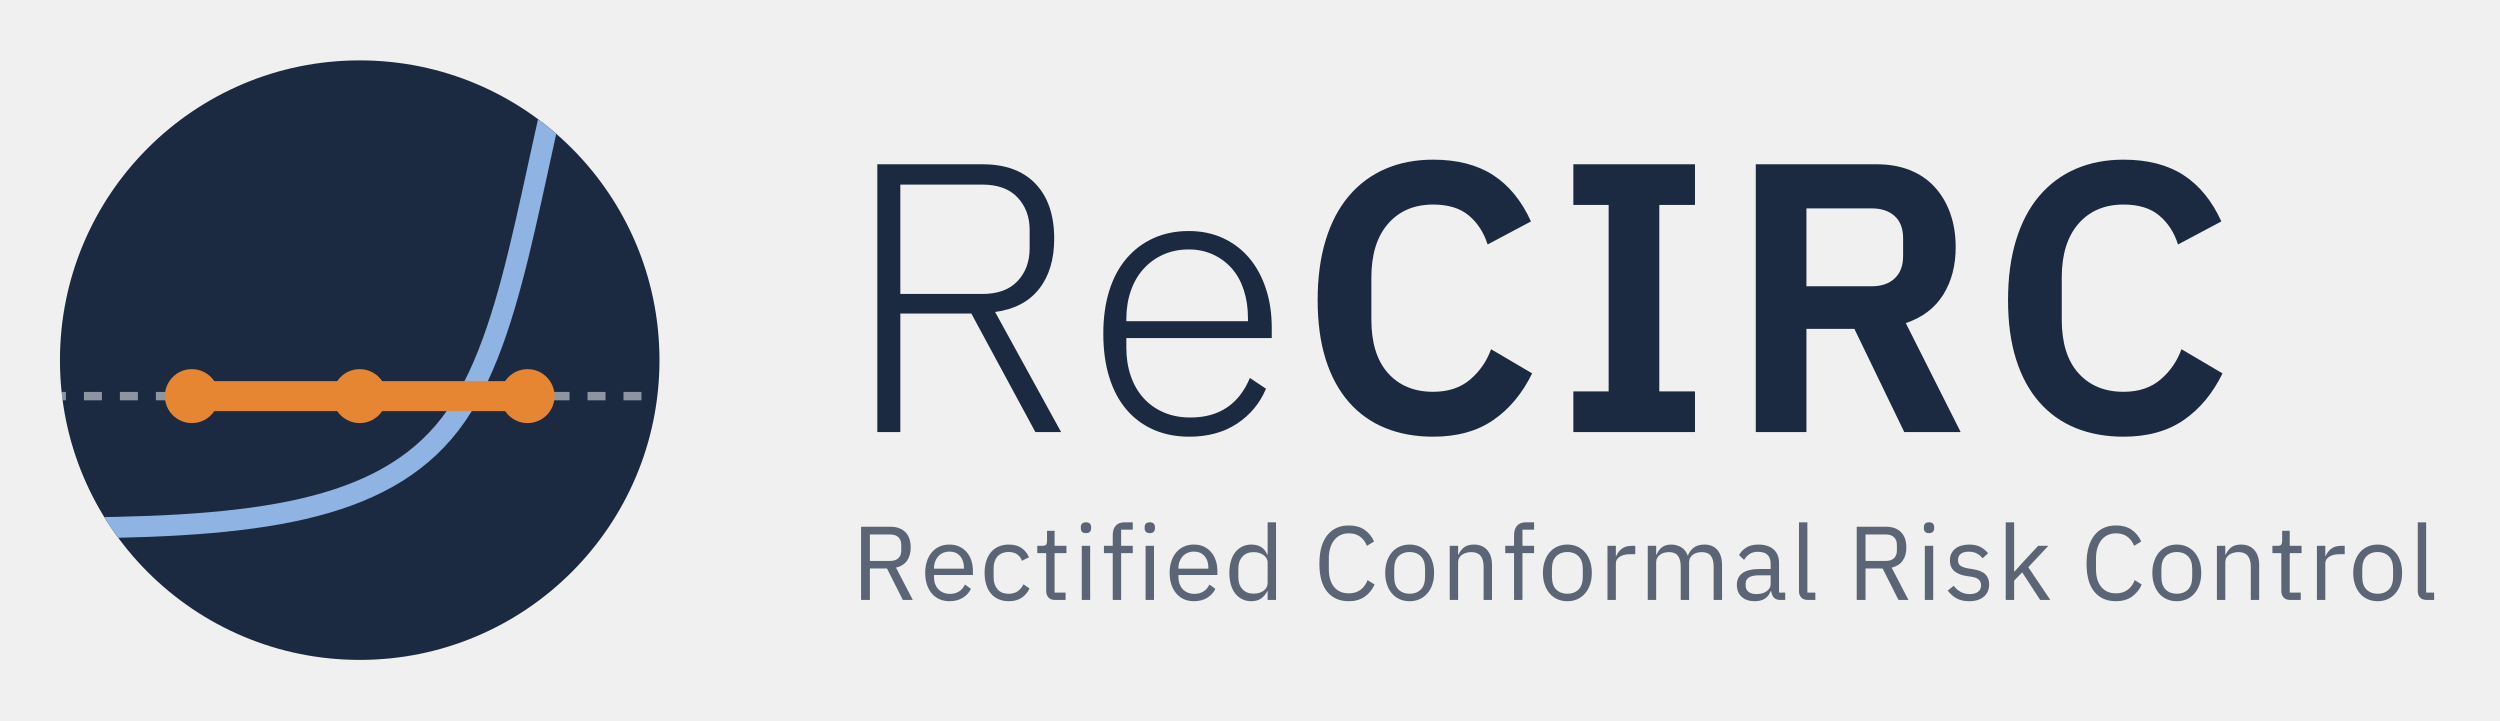
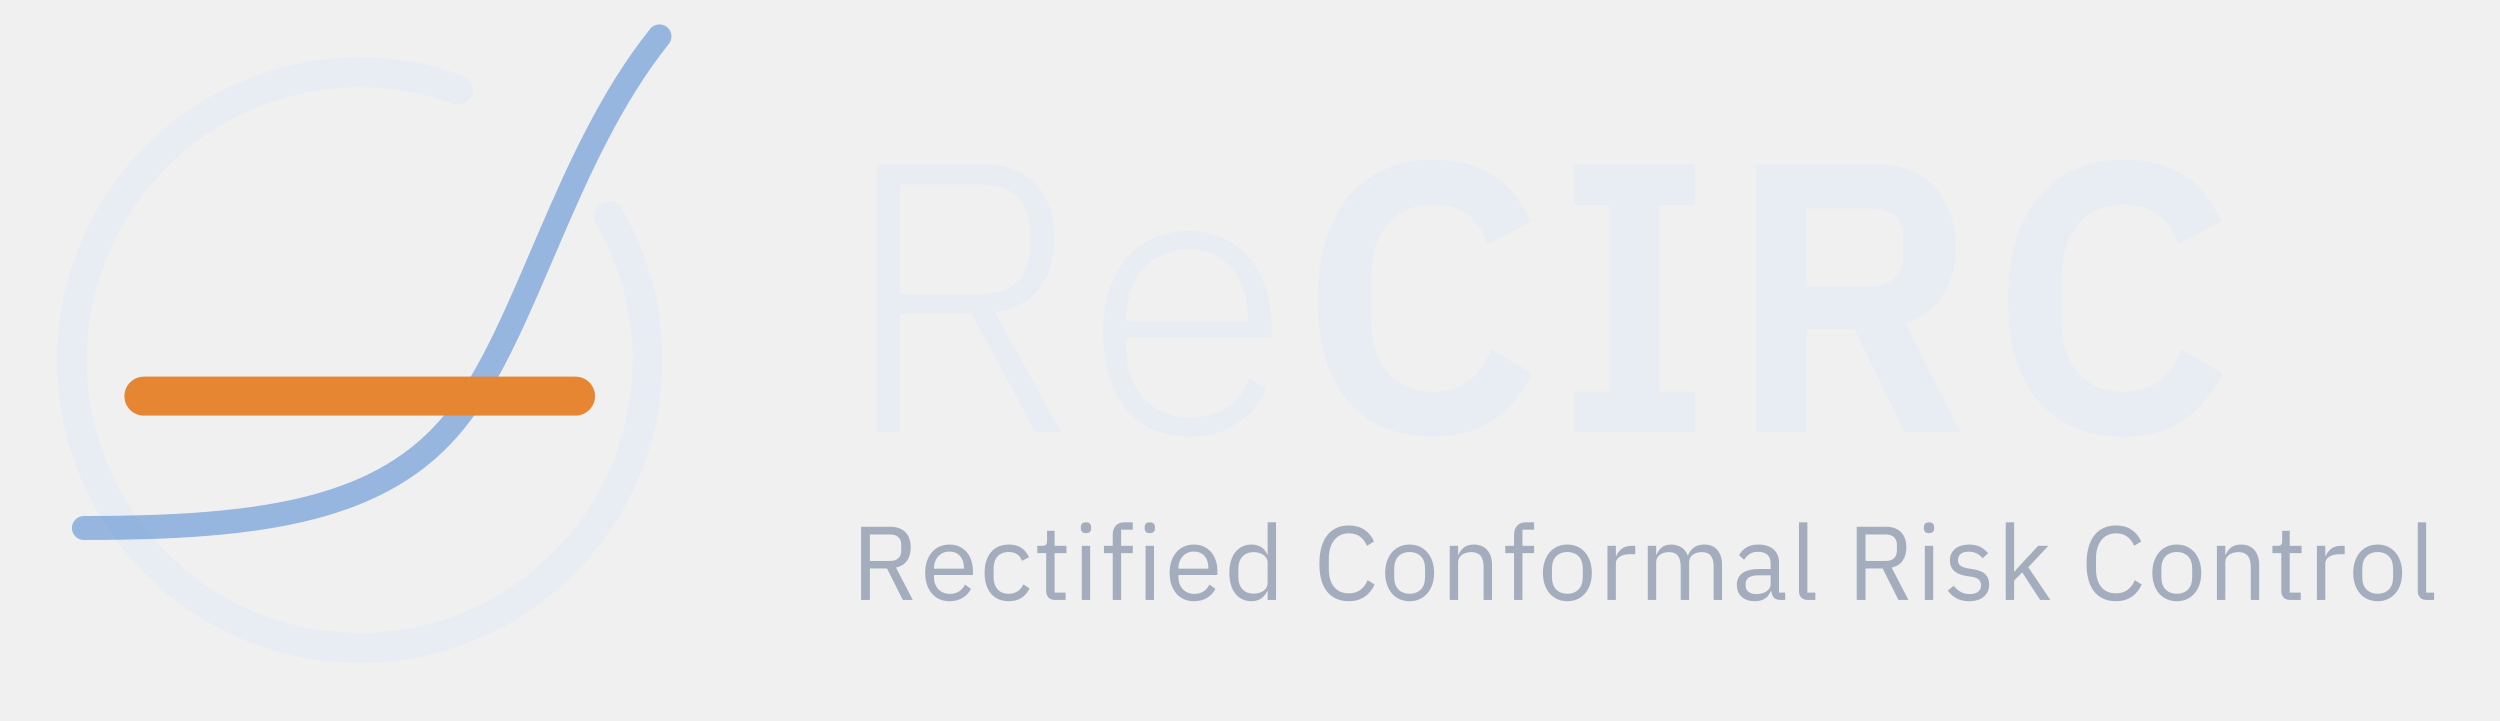
<svg xmlns="http://www.w3.org/2000/svg" viewBox="0 0 417 120" width="833" height="240" role="img" aria-label="ReCIRC">
-   <defs>
-     <clipPath id="r4">
-       <circle cx="60" cy="60" r="50" />
-     </clipPath>
-   </defs>
-   <circle cx="60" cy="60" r="50" fill="#1B2A41" />
-   <g clip-path="url(#r4)">
-     <line x1="8" y1="66" x2="112" y2="66" stroke="#FFFFFF" stroke-width="1.4" stroke-dasharray="3 3" opacity="0.5" />
-     <path d="M8,88 C40,88 62,86 74,72 S88,30 96,2" fill="none" stroke="#8FB3E3" stroke-width="3.5" stroke-linecap="round" />
-   </g>
-   <line x1="32" y1="66" x2="88" y2="66" stroke="#E68632" stroke-width="5" stroke-linecap="round" />
-   <circle cx="32" cy="66" r="4.5" fill="#E68632" />
-   <circle cx="60" cy="66" r="4.5" fill="#E68632" />
-   <circle cx="88" cy="66" r="4.5" fill="#E68632" />
-   <path d="M150.176 72.0H146.336V27.328H163.872Q169.632 27.328 172.736 30.592Q175.84 33.856 175.84 39.744Q175.84 44.928 173.312 48.128Q170.784 51.328 165.984 51.968L176.992 72.0H172.704L162.016 52.224H150.176ZM163.872 48.96Q167.712 48.96 169.728 46.816Q171.744 44.672 171.744 41.344V38.272Q171.744 35.008 169.728 32.864Q167.712 30.72 163.872 30.72H150.176V48.96Z M198.368 72.768Q195.104 72.768 192.448 71.616Q189.792 70.464 187.904 68.256Q186.016 66.048 185.024 62.848Q184.032 59.648 184.032 55.616Q184.032 51.584 185.024 48.416Q186.016 45.248 187.904 43.04Q189.792 40.832 192.416 39.648Q195.04 38.464 198.304 38.464Q201.44 38.464 204.0 39.648Q206.56 40.832 208.352 42.944Q210.144 45.056 211.136 48.032Q212.128 51.008 212.128 54.592V56.32H187.872V57.92Q187.872 60.48 188.608 62.624Q189.344 64.768 190.72 66.304Q192.096 67.84 194.08 68.704Q196.064 69.568 198.56 69.568Q205.728 69.568 208.48 62.976L211.168 64.768Q209.632 68.416 206.336 70.592Q203.04 72.768 198.368 72.768ZM198.304 41.536Q195.936 41.536 194.016 42.4Q192.096 43.264 190.72 44.8Q189.344 46.336 188.608 48.48Q187.872 50.624 187.872 53.184V53.504H208.16V52.992Q208.16 50.432 207.456 48.288Q206.752 46.144 205.44 44.672Q204.128 43.2 202.304 42.368Q200.48 41.536 198.304 41.536Z" fill="#1B2A41" />
-   <path d="M239.048 72.768Q234.632 72.768 231.08 71.328Q227.528 69.888 225.0 67.008Q222.472 64.128 221.128 59.872Q219.784 55.616 219.784 49.984Q219.784 44.352 221.128 39.968Q222.472 35.584 225.0 32.608Q227.528 29.632 231.08 28.096Q234.632 26.56 239.048 26.56Q245.064 26.56 249.032 29.12Q253 31.68 255.368 36.864L248.136 40.704Q247.176 37.696 245.0 35.872Q242.824 34.048 239.048 34.048Q234.312 34.048 231.528 37.248Q228.744 40.448 228.744 46.208V53.248Q228.744 59.072 231.528 62.176Q234.312 65.28 239.048 65.28Q242.824 65.28 245.224 63.232Q247.624 61.184 248.712 58.176L255.56 62.208Q253.128 67.2 249.096 69.984Q245.064 72.768 239.048 72.768Z M262.436 72.0V65.216H268.324V34.112H262.436V27.328H282.724V34.112H276.772V65.216H282.724V72.0Z M301.312 72.0H292.864V27.328H313.024Q316.096 27.328 318.528 28.288Q320.96 29.248 322.656 31.072Q324.352 32.896 325.28 35.456Q326.208 38.016 326.208 41.152Q326.208 45.76 324.128 49.088Q322.048 52.416 317.888 53.824L327.04 72.0H317.632L309.312 54.784H301.312ZM312.192 47.68Q314.624 47.68 316.032 46.368Q317.44 45.056 317.44 42.624V39.68Q317.44 37.248 316.032 35.968Q314.624 34.688 312.192 34.688H301.312V47.68Z M354.204 72.768Q349.788 72.768 346.236 71.328Q342.684 69.888 340.156 67.008Q337.628 64.128 336.284 59.872Q334.94 55.616 334.94 49.984Q334.94 44.352 336.284 39.968Q337.628 35.584 340.156 32.608Q342.684 29.632 346.236 28.096Q349.788 26.56 354.204 26.56Q360.22 26.56 364.188 29.12Q368.156 31.68 370.524 36.864L363.292 40.704Q362.332 37.696 360.156 35.872Q357.98 34.048 354.204 34.048Q349.468 34.048 346.684 37.248Q343.9 40.448 343.9 46.208V53.248Q343.9 59.072 346.684 62.176Q349.468 65.28 354.204 65.28Q357.98 65.28 360.38 63.232Q362.78 61.184 363.868 58.176L370.716 62.208Q368.284 67.2 364.252 69.984Q360.22 72.768 354.204 72.768Z" fill="#1B2A41" />
-   <path d="M145.097 100.0H143.627V87.785H148.493Q150.102 87.785 151.004 88.677Q151.905 89.57 151.905 91.25Q151.905 92.597 151.284 93.464Q150.662 94.33 149.455 94.61L152.255 100.0H150.593L147.95 94.75H145.097ZM148.493 93.49Q149.368 93.49 149.849 93.035Q150.33 92.58 150.33 91.74V90.83Q150.33 89.99 149.849 89.535Q149.368 89.08 148.493 89.08H145.097V93.49Z M158.382 100.21Q157.455 100.21 156.711 99.877Q155.968 99.545 155.434 98.924Q154.9 98.302 154.611 97.436Q154.322 96.57 154.322 95.485Q154.322 94.418 154.611 93.543Q154.9 92.668 155.434 92.046Q155.968 91.425 156.711 91.093Q157.455 90.76 158.382 90.76Q159.292 90.76 160.01 91.093Q160.727 91.425 161.235 92.011Q161.743 92.597 162.014 93.403Q162.285 94.207 162.285 95.17V95.835H155.792V96.255Q155.792 96.832 155.976 97.331Q156.16 97.83 156.501 98.197Q156.843 98.565 157.341 98.775Q157.84 98.985 158.47 98.985Q159.327 98.985 159.966 98.583Q160.605 98.18 160.955 97.427L161.952 98.145Q161.515 99.073 160.587 99.641Q159.66 100.21 158.382 100.21ZM158.382 91.933Q157.805 91.933 157.333 92.134Q156.86 92.335 156.519 92.702Q156.178 93.07 155.985 93.569Q155.792 94.067 155.792 94.662V94.785H160.78V94.593Q160.78 93.385 160.124 92.659Q159.468 91.933 158.382 91.933Z M168.255 100.21Q167.31 100.21 166.558 99.877Q165.805 99.545 165.289 98.933Q164.773 98.32 164.501 97.445Q164.23 96.57 164.23 95.485Q164.23 94.4 164.501 93.525Q164.773 92.65 165.289 92.037Q165.805 91.425 166.558 91.093Q167.31 90.76 168.255 90.76Q169.602 90.76 170.416 91.346Q171.23 91.933 171.632 92.877L170.46 93.472Q170.215 92.772 169.655 92.387Q169.095 92.002 168.255 92.002Q167.625 92.002 167.153 92.204Q166.68 92.405 166.365 92.764Q166.05 93.123 165.892 93.621Q165.735 94.12 165.735 94.715V96.255Q165.735 97.445 166.374 98.206Q167.012 98.968 168.255 98.968Q169.952 98.968 170.705 97.392L171.72 98.075Q171.282 99.055 170.416 99.632Q169.55 100.21 168.255 100.21Z M175.992 100.0Q175.257 100.0 174.881 99.589Q174.505 99.177 174.505 98.513V92.195H173.017V90.97H173.857Q174.312 90.97 174.479 90.786Q174.645 90.602 174.645 90.147V88.468H175.905V90.97H177.882V92.195H175.905V98.775H177.742V100.0Z M181.14 88.852Q180.685 88.852 180.484 88.634Q180.282 88.415 180.282 88.065V87.838Q180.282 87.487 180.484 87.269Q180.685 87.05 181.14 87.05Q181.595 87.05 181.796 87.269Q181.997 87.487 181.997 87.838V88.065Q181.997 88.415 181.796 88.634Q181.595 88.852 181.14 88.852ZM180.44 90.97H181.84V100.0H180.44Z M185.605 92.195H184.135V90.97H185.605V89.15Q185.605 88.205 186.095 87.627Q186.585 87.05 187.583 87.05H188.947V88.275H187.005V90.97H188.947V92.195H187.005V100.0H185.605Z M191.785 88.852Q191.33 88.852 191.129 88.634Q190.928 88.415 190.928 88.065V87.838Q190.928 87.487 191.129 87.269Q191.33 87.05 191.785 87.05Q192.24 87.05 192.441 87.269Q192.642 87.487 192.642 87.838V88.065Q192.642 88.415 192.441 88.634Q192.24 88.852 191.785 88.852ZM191.085 90.97H192.485V100.0H191.085Z M199.155 100.21Q198.228 100.21 197.484 99.877Q196.74 99.545 196.206 98.924Q195.673 98.302 195.384 97.436Q195.095 96.57 195.095 95.485Q195.095 94.418 195.384 93.543Q195.673 92.668 196.206 92.046Q196.74 91.425 197.484 91.093Q198.228 90.76 199.155 90.76Q200.065 90.76 200.782 91.093Q201.5 91.425 202.007 92.011Q202.515 92.597 202.786 93.403Q203.058 94.207 203.058 95.17V95.835H196.565V96.255Q196.565 96.832 196.749 97.331Q196.933 97.83 197.274 98.197Q197.615 98.565 198.114 98.775Q198.613 98.985 199.243 98.985Q200.1 98.985 200.739 98.583Q201.377 98.18 201.728 97.427L202.725 98.145Q202.288 99.073 201.36 99.641Q200.433 100.21 199.155 100.21ZM199.155 91.933Q198.578 91.933 198.105 92.134Q197.633 92.335 197.291 92.702Q196.95 93.07 196.757 93.569Q196.565 94.067 196.565 94.662V94.785H201.553V94.593Q201.553 93.385 200.896 92.659Q200.24 91.933 199.155 91.933Z M211.442 98.53H211.373Q210.55 100.21 208.73 100.21Q207.89 100.21 207.208 99.877Q206.525 99.545 206.044 98.933Q205.562 98.32 205.309 97.445Q205.055 96.57 205.055 95.485Q205.055 94.4 205.309 93.525Q205.562 92.65 206.044 92.037Q206.525 91.425 207.208 91.093Q207.89 90.76 208.73 90.76Q209.675 90.76 210.349 91.171Q211.023 91.582 211.373 92.44H211.442V87.05H212.843V100.0H211.442ZM209.115 98.95Q209.588 98.95 210.016 98.828Q210.445 98.705 210.76 98.469Q211.075 98.233 211.259 97.891Q211.442 97.55 211.442 97.112V93.752Q211.442 93.385 211.259 93.061Q211.075 92.737 210.76 92.51Q210.445 92.282 210.016 92.151Q209.588 92.02 209.115 92.02Q207.925 92.02 207.243 92.764Q206.56 93.507 206.56 94.715V96.255Q206.56 97.463 207.243 98.206Q207.925 98.95 209.115 98.95Z  M224.993 100.21Q222.665 100.21 221.37 98.626Q220.075 97.043 220.075 93.963Q220.075 90.882 221.37 89.229Q222.665 87.575 224.993 87.575Q226.532 87.575 227.574 88.275Q228.615 88.975 229.192 90.252L228.002 90.97Q227.635 90.025 226.882 89.456Q226.13 88.888 224.993 88.888Q224.205 88.888 223.584 89.185Q222.963 89.483 222.534 90.034Q222.105 90.585 221.877 91.346Q221.65 92.108 221.65 93.052V94.873Q221.65 96.763 222.525 97.83Q223.4 98.897 224.993 98.897Q226.165 98.897 226.952 98.294Q227.74 97.69 228.108 96.692L229.28 97.427Q228.703 98.722 227.618 99.466Q226.532 100.21 224.993 100.21Z M235.127 100.21Q234.218 100.21 233.465 99.877Q232.713 99.545 232.179 98.924Q231.645 98.302 231.347 97.436Q231.05 96.57 231.05 95.485Q231.05 94.418 231.347 93.543Q231.645 92.668 232.179 92.046Q232.713 91.425 233.465 91.093Q234.218 90.76 235.127 90.76Q236.037 90.76 236.781 91.093Q237.525 91.425 238.067 92.046Q238.61 92.668 238.907 93.543Q239.205 94.418 239.205 95.485Q239.205 96.57 238.907 97.436Q238.61 98.302 238.067 98.924Q237.525 99.545 236.781 99.877Q236.037 100.21 235.127 100.21ZM235.127 98.968Q236.265 98.968 236.982 98.267Q237.7 97.567 237.7 96.132V94.838Q237.7 93.403 236.982 92.703Q236.265 92.002 235.127 92.002Q233.99 92.002 233.272 92.703Q232.555 93.403 232.555 94.838V96.132Q232.555 97.567 233.272 98.267Q233.99 98.968 235.127 98.968Z M241.815 100.0V90.97H243.215V92.44H243.285Q243.617 91.67 244.221 91.215Q244.825 90.76 245.84 90.76Q247.24 90.76 248.054 91.661Q248.867 92.562 248.867 94.207V100.0H247.467V94.453Q247.467 92.02 245.42 92.02Q245.0 92.02 244.606 92.125Q244.212 92.23 243.897 92.44Q243.582 92.65 243.399 92.974Q243.215 93.297 243.215 93.735V100.0Z M252.545 92.195H251.075V90.97H252.545V89.15Q252.545 88.205 253.035 87.627Q253.525 87.05 254.523 87.05H255.887V88.275H253.945V90.97H255.887V92.195H253.945V100.0H252.545Z M261.438 100.21Q260.528 100.21 259.775 99.877Q259.023 99.545 258.489 98.924Q257.955 98.302 257.658 97.436Q257.36 96.57 257.36 95.485Q257.36 94.418 257.658 93.543Q257.955 92.668 258.489 92.046Q259.023 91.425 259.775 91.093Q260.528 90.76 261.438 90.76Q262.348 90.76 263.091 91.093Q263.835 91.425 264.378 92.046Q264.92 92.668 265.218 93.543Q265.515 94.418 265.515 95.485Q265.515 96.57 265.218 97.436Q264.92 98.302 264.378 98.924Q263.835 99.545 263.091 99.877Q262.348 100.21 261.438 100.21ZM261.438 98.968Q262.575 98.968 263.293 98.267Q264.01 97.567 264.01 96.132V94.838Q264.01 93.403 263.293 92.703Q262.575 92.002 261.438 92.002Q260.3 92.002 259.582 92.703Q258.865 93.403 258.865 94.838V96.132Q258.865 97.567 259.582 98.267Q260.3 98.968 261.438 98.968Z M268.125 100.0V90.97H269.525V92.632H269.613Q269.858 91.985 270.488 91.477Q271.118 90.97 272.22 90.97H272.763V92.37H271.94Q270.803 92.37 270.164 92.799Q269.525 93.227 269.525 93.875V100.0Z M274.848 100.0V90.97H276.248V92.44H276.318Q276.475 92.09 276.676 91.784Q276.878 91.477 277.166 91.25Q277.455 91.022 277.84 90.891Q278.225 90.76 278.75 90.76Q279.643 90.76 280.395 91.189Q281.148 91.618 281.515 92.597H281.55Q281.795 91.862 282.469 91.311Q283.143 90.76 284.298 90.76Q285.68 90.76 286.459 91.661Q287.238 92.562 287.238 94.207V100.0H285.838V94.453Q285.838 93.245 285.365 92.632Q284.893 92.02 283.86 92.02Q283.44 92.02 283.064 92.125Q282.688 92.23 282.39 92.44Q282.093 92.65 281.918 92.974Q281.743 93.297 281.743 93.735V100.0H280.343V94.453Q280.343 93.245 279.87 92.632Q279.398 92.02 278.4 92.02Q277.98 92.02 277.595 92.125Q277.21 92.23 276.913 92.44Q276.615 92.65 276.431 92.974Q276.248 93.297 276.248 93.735V100.0Z M296.988 100.0Q296.2 100.0 295.859 99.58Q295.518 99.16 295.43 98.53H295.343Q295.045 99.37 294.363 99.79Q293.68 100.21 292.735 100.21Q291.3 100.21 290.504 99.475Q289.708 98.74 289.708 97.48Q289.708 96.203 290.644 95.52Q291.58 94.838 293.558 94.838H295.343V93.945Q295.343 92.983 294.818 92.475Q294.293 91.968 293.208 91.968Q292.385 91.968 291.834 92.335Q291.283 92.703 290.915 93.315L290.075 92.528Q290.443 91.793 291.248 91.276Q292.053 90.76 293.278 90.76Q294.923 90.76 295.833 91.565Q296.743 92.37 296.743 93.805V98.775H297.775V100.0ZM292.963 99.02Q293.488 99.02 293.925 98.898Q294.363 98.775 294.678 98.547Q294.993 98.32 295.168 98.022Q295.343 97.725 295.343 97.375V95.888H293.488Q292.28 95.888 291.729 96.238Q291.178 96.588 291.178 97.252V97.62Q291.178 98.285 291.659 98.653Q292.14 99.02 292.963 99.02Z M301.558 100.0Q300.823 100.0 300.446 99.589Q300.07 99.177 300.07 98.547V87.05H301.47V98.775H302.8V100.0Z  M311.17 100.0H309.7V87.785H314.565Q316.175 87.785 317.076 88.677Q317.978 89.57 317.978 91.25Q317.978 92.597 317.356 93.464Q316.735 94.33 315.528 94.61L318.328 100.0H316.665L314.023 94.75H311.17ZM314.565 93.49Q315.44 93.49 315.921 93.035Q316.403 92.58 316.403 91.74V90.83Q316.403 89.99 315.921 89.535Q315.44 89.08 314.565 89.08H311.17V93.49Z M321.76 88.852Q321.305 88.852 321.104 88.634Q320.903 88.415 320.903 88.065V87.838Q320.903 87.487 321.104 87.269Q321.305 87.05 321.76 87.05Q322.215 87.05 322.416 87.269Q322.618 87.487 322.618 87.838V88.065Q322.618 88.415 322.416 88.634Q322.215 88.852 321.76 88.852ZM321.06 90.97H322.46V100.0H321.06Z M328.448 100.21Q327.188 100.21 326.339 99.729Q325.49 99.248 324.878 98.442L325.875 97.638Q326.4 98.302 327.048 98.661Q327.695 99.02 328.553 99.02Q329.445 99.02 329.944 98.635Q330.443 98.25 330.443 97.55Q330.443 97.025 330.101 96.649Q329.76 96.272 328.868 96.132L328.15 96.028Q327.52 95.94 326.995 95.756Q326.47 95.573 326.076 95.266Q325.683 94.96 325.464 94.505Q325.245 94.05 325.245 93.42Q325.245 92.755 325.49 92.256Q325.735 91.757 326.164 91.425Q326.593 91.093 327.188 90.926Q327.783 90.76 328.465 90.76Q329.568 90.76 330.311 91.145Q331.055 91.53 331.615 92.213L330.688 93.052Q330.39 92.632 329.813 92.291Q329.235 91.95 328.36 91.95Q327.485 91.95 327.039 92.326Q326.593 92.703 326.593 93.35Q326.593 94.015 327.039 94.312Q327.485 94.61 328.325 94.75L329.025 94.855Q330.53 95.082 331.16 95.721Q331.79 96.36 331.79 97.392Q331.79 98.705 330.898 99.457Q330.005 100.21 328.448 100.21Z M334.558 87.05H335.958V95.257H336.028L337.41 93.718L339.965 90.97H341.663L338.32 94.54L341.995 100.0H340.298L337.305 95.397L335.958 96.78V100.0H334.558Z  M352.955 100.21Q350.628 100.21 349.333 98.626Q348.038 97.043 348.038 93.963Q348.038 90.882 349.333 89.229Q350.628 87.575 352.955 87.575Q354.495 87.575 355.536 88.275Q356.578 88.975 357.155 90.252L355.965 90.97Q355.598 90.025 354.845 89.456Q354.093 88.888 352.955 88.888Q352.168 88.888 351.546 89.185Q350.925 89.483 350.496 90.034Q350.068 90.585 349.84 91.346Q349.613 92.108 349.613 93.052V94.873Q349.613 96.763 350.488 97.83Q351.363 98.897 352.955 98.897Q354.128 98.897 354.915 98.294Q355.703 97.69 356.07 96.692L357.243 97.427Q356.665 98.722 355.58 99.466Q354.495 100.21 352.955 100.21Z M363.09 100.21Q362.18 100.21 361.428 99.877Q360.675 99.545 360.141 98.924Q359.608 98.302 359.31 97.436Q359.013 96.57 359.013 95.485Q359.013 94.418 359.31 93.543Q359.608 92.668 360.141 92.046Q360.675 91.425 361.428 91.093Q362.18 90.76 363.09 90.76Q364 90.76 364.744 91.093Q365.488 91.425 366.03 92.046Q366.573 92.668 366.87 93.543Q367.168 94.418 367.168 95.485Q367.168 96.57 366.87 97.436Q366.573 98.302 366.03 98.924Q365.488 99.545 364.744 99.877Q364 100.21 363.09 100.21ZM363.09 98.968Q364.228 98.968 364.945 98.267Q365.663 97.567 365.663 96.132V94.838Q365.663 93.403 364.945 92.703Q364.228 92.002 363.09 92.002Q361.953 92.002 361.235 92.703Q360.518 93.403 360.518 94.838V96.132Q360.518 97.567 361.235 98.267Q361.953 98.968 363.09 98.968Z M369.778 100.0V90.97H371.178V92.44H371.248Q371.58 91.67 372.184 91.215Q372.788 90.76 373.803 90.76Q375.203 90.76 376.016 91.661Q376.83 92.562 376.83 94.207V100.0H375.43V94.453Q375.43 92.02 373.383 92.02Q372.963 92.02 372.569 92.125Q372.175 92.23 371.86 92.44Q371.545 92.65 371.361 92.974Q371.178 93.297 371.178 93.735V100.0Z M382.013 100.0Q381.278 100.0 380.901 99.589Q380.525 99.177 380.525 98.513V92.195H379.038V90.97H379.878Q380.333 90.97 380.499 90.786Q380.665 90.602 380.665 90.147V88.468H381.925V90.97H383.903V92.195H381.925V98.775H383.763V100.0Z M386.46 100.0V90.97H387.86V92.632H387.948Q388.193 91.985 388.823 91.477Q389.453 90.97 390.555 90.97H391.098V92.37H390.275Q389.138 92.37 388.499 92.799Q387.86 93.227 387.86 93.875V100.0Z M396.595 100.21Q395.685 100.21 394.933 99.877Q394.18 99.545 393.646 98.924Q393.113 98.302 392.815 97.436Q392.518 96.57 392.518 95.485Q392.518 94.418 392.815 93.543Q393.113 92.668 393.646 92.046Q394.18 91.425 394.933 91.093Q395.685 90.76 396.595 90.76Q397.505 90.76 398.249 91.093Q398.993 91.425 399.535 92.046Q400.078 92.668 400.375 93.543Q400.673 94.418 400.673 95.485Q400.673 96.57 400.375 97.436Q400.078 98.302 399.535 98.924Q398.993 99.545 398.249 99.877Q397.505 100.21 396.595 100.21ZM396.595 98.968Q397.733 98.968 398.45 98.267Q399.168 97.567 399.168 96.132V94.838Q399.168 93.403 398.45 92.703Q397.733 92.002 396.595 92.002Q395.458 92.002 394.74 92.703Q394.023 93.403 394.023 94.838V96.132Q394.023 97.567 394.74 98.267Q395.458 98.968 396.595 98.968Z M404.77 100.0Q404.035 100.0 403.659 99.589Q403.283 99.177 403.283 98.547V87.05H404.683V98.775H406.013V100.0Z" fill="#5B6576" />
+   <path d="M101.57,36.00 A48,48 0 1 1 76.42,14.89" fill="none" stroke="#E8ECF3" stroke-width="5" stroke-linecap="round" />
+   <path d="M14,88 C44,88 64,85 76,70 S94,26 110,6" fill="none" stroke="#7FA6DB" stroke-width="4" stroke-linecap="round" opacity="0.8" />
+   <line x1="24" y1="66" x2="96" y2="66" stroke="#E68632" stroke-width="6.5" stroke-linecap="round" />
+   <path d="M150.176 72.0H146.336V27.328H163.872Q169.632 27.328 172.736 30.592Q175.84 33.856 175.84 39.744Q175.84 44.928 173.312 48.128Q170.784 51.328 165.984 51.968L176.992 72.0H172.704L162.016 52.224H150.176ZM163.872 48.96Q167.712 48.96 169.728 46.816Q171.744 44.672 171.744 41.344V38.272Q171.744 35.008 169.728 32.864Q167.712 30.72 163.872 30.72H150.176V48.96Z M198.368 72.768Q195.104 72.768 192.448 71.616Q189.792 70.464 187.904 68.256Q186.016 66.048 185.024 62.848Q184.032 59.648 184.032 55.616Q184.032 51.584 185.024 48.416Q186.016 45.248 187.904 43.04Q189.792 40.832 192.416 39.648Q195.04 38.464 198.304 38.464Q201.44 38.464 204.0 39.648Q206.56 40.832 208.352 42.944Q210.144 45.056 211.136 48.032Q212.128 51.008 212.128 54.592V56.32H187.872V57.92Q187.872 60.48 188.608 62.624Q189.344 64.768 190.72 66.304Q192.096 67.84 194.08 68.704Q196.064 69.568 198.56 69.568Q205.728 69.568 208.48 62.976L211.168 64.768Q209.632 68.416 206.336 70.592Q203.04 72.768 198.368 72.768ZM198.304 41.536Q195.936 41.536 194.016 42.4Q192.096 43.264 190.72 44.8Q189.344 46.336 188.608 48.48Q187.872 50.624 187.872 53.184V53.504H208.16V52.992Q208.16 50.432 207.456 48.288Q206.752 46.144 205.44 44.672Q204.128 43.2 202.304 42.368Q200.48 41.536 198.304 41.536Z" fill="#E8ECF3" />
+   <path d="M239.048 72.768Q234.632 72.768 231.08 71.328Q227.528 69.888 225.0 67.008Q222.472 64.128 221.128 59.872Q219.784 55.616 219.784 49.984Q219.784 44.352 221.128 39.968Q222.472 35.584 225.0 32.608Q227.528 29.632 231.08 28.096Q234.632 26.56 239.048 26.56Q245.064 26.56 249.032 29.12Q253 31.68 255.368 36.864L248.136 40.704Q247.176 37.696 245.0 35.872Q242.824 34.048 239.048 34.048Q234.312 34.048 231.528 37.248Q228.744 40.448 228.744 46.208V53.248Q228.744 59.072 231.528 62.176Q234.312 65.28 239.048 65.28Q242.824 65.28 245.224 63.232Q247.624 61.184 248.712 58.176L255.56 62.208Q253.128 67.2 249.096 69.984Q245.064 72.768 239.048 72.768Z M262.436 72.0V65.216H268.324V34.112H262.436V27.328H282.724V34.112H276.772V65.216H282.724V72.0Z M301.312 72.0H292.864V27.328H313.024Q316.096 27.328 318.528 28.288Q320.96 29.248 322.656 31.072Q324.352 32.896 325.28 35.456Q326.208 38.016 326.208 41.152Q326.208 45.76 324.128 49.088Q322.048 52.416 317.888 53.824L327.04 72.0H317.632L309.312 54.784H301.312ZM312.192 47.68Q314.624 47.68 316.032 46.368Q317.44 45.056 317.44 42.624V39.68Q317.44 37.248 316.032 35.968Q314.624 34.688 312.192 34.688H301.312V47.68Z M354.204 72.768Q349.788 72.768 346.236 71.328Q342.684 69.888 340.156 67.008Q337.628 64.128 336.284 59.872Q334.94 55.616 334.94 49.984Q334.94 44.352 336.284 39.968Q337.628 35.584 340.156 32.608Q342.684 29.632 346.236 28.096Q349.788 26.56 354.204 26.56Q360.22 26.56 364.188 29.12Q368.156 31.68 370.524 36.864L363.292 40.704Q362.332 37.696 360.156 35.872Q357.98 34.048 354.204 34.048Q349.468 34.048 346.684 37.248Q343.9 40.448 343.9 46.208V53.248Q343.9 59.072 346.684 62.176Q349.468 65.28 354.204 65.28Q357.98 65.28 360.38 63.232Q362.78 61.184 363.868 58.176L370.716 62.208Q368.284 67.2 364.252 69.984Q360.22 72.768 354.204 72.768Z" fill="#E8ECF3" />
+   <path d="M145.097 100.0H143.627V87.785H148.493Q150.102 87.785 151.004 88.677Q151.905 89.57 151.905 91.25Q151.905 92.597 151.284 93.464Q150.662 94.33 149.455 94.61L152.255 100.0H150.593L147.95 94.75H145.097ZM148.493 93.49Q149.368 93.49 149.849 93.035Q150.33 92.58 150.33 91.74V90.83Q150.33 89.99 149.849 89.535Q149.368 89.08 148.493 89.08H145.097V93.49Z M158.382 100.21Q157.455 100.21 156.711 99.877Q155.968 99.545 155.434 98.924Q154.9 98.302 154.611 97.436Q154.322 96.57 154.322 95.485Q154.322 94.418 154.611 93.543Q154.9 92.668 155.434 92.046Q155.968 91.425 156.711 91.093Q157.455 90.76 158.382 90.76Q159.292 90.76 160.01 91.093Q160.727 91.425 161.235 92.011Q161.743 92.597 162.014 93.403Q162.285 94.207 162.285 95.17V95.835H155.792V96.255Q155.792 96.832 155.976 97.331Q156.16 97.83 156.501 98.197Q156.843 98.565 157.341 98.775Q157.84 98.985 158.47 98.985Q159.327 98.985 159.966 98.583Q160.605 98.18 160.955 97.427L161.952 98.145Q161.515 99.073 160.587 99.641Q159.66 100.21 158.382 100.21ZM158.382 91.933Q157.805 91.933 157.333 92.134Q156.86 92.335 156.519 92.702Q156.178 93.07 155.985 93.569Q155.792 94.067 155.792 94.662V94.785H160.78V94.593Q160.78 93.385 160.124 92.659Q159.468 91.933 158.382 91.933Z M168.255 100.21Q167.31 100.21 166.558 99.877Q165.805 99.545 165.289 98.933Q164.773 98.32 164.501 97.445Q164.23 96.57 164.23 95.485Q164.23 94.4 164.501 93.525Q164.773 92.65 165.289 92.037Q165.805 91.425 166.558 91.093Q167.31 90.76 168.255 90.76Q169.602 90.76 170.416 91.346Q171.23 91.933 171.632 92.877L170.46 93.472Q170.215 92.772 169.655 92.387Q169.095 92.002 168.255 92.002Q167.625 92.002 167.153 92.204Q166.68 92.405 166.365 92.764Q166.05 93.123 165.892 93.621Q165.735 94.12 165.735 94.715V96.255Q165.735 97.445 166.374 98.206Q167.012 98.968 168.255 98.968Q169.952 98.968 170.705 97.392L171.72 98.075Q171.282 99.055 170.416 99.632Q169.55 100.21 168.255 100.21Z M175.992 100.0Q175.257 100.0 174.881 99.589Q174.505 99.177 174.505 98.513V92.195H173.017V90.97H173.857Q174.312 90.97 174.479 90.786Q174.645 90.602 174.645 90.147V88.468H175.905V90.97H177.882V92.195H175.905V98.775H177.742V100.0Z M181.14 88.852Q180.685 88.852 180.484 88.634Q180.282 88.415 180.282 88.065V87.838Q180.282 87.487 180.484 87.269Q180.685 87.05 181.14 87.05Q181.595 87.05 181.796 87.269Q181.997 87.487 181.997 87.838V88.065Q181.997 88.415 181.796 88.634Q181.595 88.852 181.14 88.852ZM180.44 90.97H181.84V100.0H180.44Z M185.605 92.195H184.135V90.97H185.605V89.15Q185.605 88.205 186.095 87.627Q186.585 87.05 187.583 87.05H188.947V88.275H187.005V90.97H188.947V92.195H187.005V100.0H185.605Z M191.785 88.852Q191.33 88.852 191.129 88.634Q190.928 88.415 190.928 88.065V87.838Q190.928 87.487 191.129 87.269Q191.33 87.05 191.785 87.05Q192.24 87.05 192.441 87.269Q192.642 87.487 192.642 87.838V88.065Q192.642 88.415 192.441 88.634Q192.24 88.852 191.785 88.852ZM191.085 90.97H192.485V100.0H191.085Z M199.155 100.21Q198.228 100.21 197.484 99.877Q196.74 99.545 196.206 98.924Q195.673 98.302 195.384 97.436Q195.095 96.57 195.095 95.485Q195.095 94.418 195.384 93.543Q195.673 92.668 196.206 92.046Q196.74 91.425 197.484 91.093Q198.228 90.76 199.155 90.76Q200.065 90.76 200.782 91.093Q201.5 91.425 202.007 92.011Q202.515 92.597 202.786 93.403Q203.058 94.207 203.058 95.17V95.835H196.565V96.255Q196.565 96.832 196.749 97.331Q196.933 97.83 197.274 98.197Q197.615 98.565 198.114 98.775Q198.613 98.985 199.243 98.985Q200.1 98.985 200.739 98.583Q201.377 98.18 201.728 97.427L202.725 98.145Q202.288 99.073 201.36 99.641Q200.433 100.21 199.155 100.21ZM199.155 91.933Q198.578 91.933 198.105 92.134Q197.633 92.335 197.291 92.702Q196.95 93.07 196.757 93.569Q196.565 94.067 196.565 94.662V94.785H201.553V94.593Q201.553 93.385 200.896 92.659Q200.24 91.933 199.155 91.933Z M211.442 98.53H211.373Q210.55 100.21 208.73 100.21Q207.89 100.21 207.208 99.877Q206.525 99.545 206.044 98.933Q205.562 98.32 205.309 97.445Q205.055 96.57 205.055 95.485Q205.055 94.4 205.309 93.525Q205.562 92.65 206.044 92.037Q206.525 91.425 207.208 91.093Q207.89 90.76 208.73 90.76Q209.675 90.76 210.349 91.171Q211.023 91.582 211.373 92.44H211.442V87.05H212.843V100.0H211.442ZM209.115 98.95Q209.588 98.95 210.016 98.828Q210.445 98.705 210.76 98.469Q211.075 98.233 211.259 97.891Q211.442 97.55 211.442 97.112V93.752Q211.442 93.385 211.259 93.061Q211.075 92.737 210.76 92.51Q210.445 92.282 210.016 92.151Q209.588 92.02 209.115 92.02Q207.925 92.02 207.243 92.764Q206.56 93.507 206.56 94.715V96.255Q206.56 97.463 207.243 98.206Q207.925 98.95 209.115 98.95Z  M224.993 100.21Q222.665 100.21 221.37 98.626Q220.075 97.043 220.075 93.963Q220.075 90.882 221.37 89.229Q222.665 87.575 224.993 87.575Q226.532 87.575 227.574 88.275Q228.615 88.975 229.192 90.252L228.002 90.97Q227.635 90.025 226.882 89.456Q226.13 88.888 224.993 88.888Q224.205 88.888 223.584 89.185Q222.963 89.483 222.534 90.034Q222.105 90.585 221.877 91.346Q221.65 92.108 221.65 93.052V94.873Q221.65 96.763 222.525 97.83Q223.4 98.897 224.993 98.897Q226.165 98.897 226.952 98.294Q227.74 97.69 228.108 96.692L229.28 97.427Q228.703 98.722 227.618 99.466Q226.532 100.21 224.993 100.21Z M235.127 100.21Q234.218 100.21 233.465 99.877Q232.713 99.545 232.179 98.924Q231.645 98.302 231.347 97.436Q231.05 96.57 231.05 95.485Q231.05 94.418 231.347 93.543Q231.645 92.668 232.179 92.046Q232.713 91.425 233.465 91.093Q234.218 90.76 235.127 90.76Q236.037 90.76 236.781 91.093Q237.525 91.425 238.067 92.046Q238.61 92.668 238.907 93.543Q239.205 94.418 239.205 95.485Q239.205 96.57 238.907 97.436Q238.61 98.302 238.067 98.924Q237.525 99.545 236.781 99.877Q236.037 100.21 235.127 100.21ZM235.127 98.968Q236.265 98.968 236.982 98.267Q237.7 97.567 237.7 96.132V94.838Q237.7 93.403 236.982 92.703Q236.265 92.002 235.127 92.002Q233.99 92.002 233.272 92.703Q232.555 93.403 232.555 94.838V96.132Q232.555 97.567 233.272 98.267Q233.99 98.968 235.127 98.968Z M241.815 100.0V90.97H243.215V92.44H243.285Q243.617 91.67 244.221 91.215Q244.825 90.76 245.84 90.76Q247.24 90.76 248.054 91.661Q248.867 92.562 248.867 94.207V100.0H247.467V94.453Q247.467 92.02 245.42 92.02Q245.0 92.02 244.606 92.125Q244.212 92.23 243.897 92.44Q243.582 92.65 243.399 92.974Q243.215 93.297 243.215 93.735V100.0Z M252.545 92.195H251.075V90.97H252.545V89.15Q252.545 88.205 253.035 87.627Q253.525 87.05 254.523 87.05H255.887V88.275H253.945V90.97H255.887V92.195H253.945V100.0H252.545Z M261.438 100.21Q260.528 100.21 259.775 99.877Q259.023 99.545 258.489 98.924Q257.955 98.302 257.658 97.436Q257.36 96.57 257.36 95.485Q257.36 94.418 257.658 93.543Q257.955 92.668 258.489 92.046Q259.023 91.425 259.775 91.093Q260.528 90.76 261.438 90.76Q262.348 90.76 263.091 91.093Q263.835 91.425 264.378 92.046Q264.92 92.668 265.218 93.543Q265.515 94.418 265.515 95.485Q265.515 96.57 265.218 97.436Q264.92 98.302 264.378 98.924Q263.835 99.545 263.091 99.877Q262.348 100.21 261.438 100.21ZM261.438 98.968Q262.575 98.968 263.293 98.267Q264.01 97.567 264.01 96.132V94.838Q264.01 93.403 263.293 92.703Q262.575 92.002 261.438 92.002Q260.3 92.002 259.582 92.703Q258.865 93.403 258.865 94.838V96.132Q258.865 97.567 259.582 98.267Q260.3 98.968 261.438 98.968Z M268.125 100.0V90.97H269.525V92.632H269.613Q269.858 91.985 270.488 91.477Q271.118 90.97 272.22 90.97H272.763V92.37H271.94Q270.803 92.37 270.164 92.799Q269.525 93.227 269.525 93.875V100.0Z M274.848 100.0V90.97H276.248V92.44H276.318Q276.475 92.09 276.676 91.784Q276.878 91.477 277.166 91.25Q277.455 91.022 277.84 90.891Q278.225 90.76 278.75 90.76Q279.643 90.76 280.395 91.189Q281.148 91.618 281.515 92.597H281.55Q281.795 91.862 282.469 91.311Q283.143 90.76 284.298 90.76Q285.68 90.76 286.459 91.661Q287.238 92.562 287.238 94.207V100.0H285.838V94.453Q285.838 93.245 285.365 92.632Q284.893 92.02 283.86 92.02Q283.44 92.02 283.064 92.125Q282.688 92.23 282.39 92.44Q282.093 92.65 281.918 92.974Q281.743 93.297 281.743 93.735V100.0H280.343V94.453Q280.343 93.245 279.87 92.632Q279.398 92.02 278.4 92.02Q277.98 92.02 277.595 92.125Q277.21 92.23 276.913 92.44Q276.615 92.65 276.431 92.974Q276.248 93.297 276.248 93.735V100.0Z M296.988 100.0Q296.2 100.0 295.859 99.58Q295.518 99.16 295.43 98.53H295.343Q295.045 99.37 294.363 99.79Q293.68 100.21 292.735 100.21Q291.3 100.21 290.504 99.475Q289.708 98.74 289.708 97.48Q289.708 96.203 290.644 95.52Q291.58 94.838 293.558 94.838H295.343V93.945Q295.343 92.983 294.818 92.475Q294.293 91.968 293.208 91.968Q292.385 91.968 291.834 92.335Q291.283 92.703 290.915 93.315L290.075 92.528Q290.443 91.793 291.248 91.276Q292.053 90.76 293.278 90.76Q294.923 90.76 295.833 91.565Q296.743 92.37 296.743 93.805V98.775H297.775V100.0ZM292.963 99.02Q293.488 99.02 293.925 98.898Q294.363 98.775 294.678 98.547Q294.993 98.32 295.168 98.022Q295.343 97.725 295.343 97.375V95.888H293.488Q292.28 95.888 291.729 96.238Q291.178 96.588 291.178 97.252V97.62Q291.178 98.285 291.659 98.653Q292.14 99.02 292.963 99.02Z M301.558 100.0Q300.823 100.0 300.446 99.589Q300.07 99.177 300.07 98.547V87.05H301.47V98.775H302.8V100.0Z  M311.17 100.0H309.7V87.785H314.565Q316.175 87.785 317.076 88.677Q317.978 89.57 317.978 91.25Q317.978 92.597 317.356 93.464Q316.735 94.33 315.528 94.61L318.328 100.0H316.665L314.023 94.75H311.17ZM314.565 93.49Q315.44 93.49 315.921 93.035Q316.403 92.58 316.403 91.74V90.83Q316.403 89.99 315.921 89.535Q315.44 89.08 314.565 89.08H311.17V93.49Z M321.76 88.852Q321.305 88.852 321.104 88.634Q320.903 88.415 320.903 88.065V87.838Q320.903 87.487 321.104 87.269Q321.305 87.05 321.76 87.05Q322.215 87.05 322.416 87.269Q322.618 87.487 322.618 87.838V88.065Q322.618 88.415 322.416 88.634Q322.215 88.852 321.76 88.852ZM321.06 90.97H322.46V100.0H321.06Z M328.448 100.21Q327.188 100.21 326.339 99.729Q325.49 99.248 324.878 98.442L325.875 97.638Q326.4 98.302 327.048 98.661Q327.695 99.02 328.553 99.02Q329.445 99.02 329.944 98.635Q330.443 98.25 330.443 97.55Q330.443 97.025 330.101 96.649Q329.76 96.272 328.868 96.132L328.15 96.028Q327.52 95.94 326.995 95.756Q326.47 95.573 326.076 95.266Q325.683 94.96 325.464 94.505Q325.245 94.05 325.245 93.42Q325.245 92.755 325.49 92.256Q325.735 91.757 326.164 91.425Q326.593 91.093 327.188 90.926Q327.783 90.76 328.465 90.76Q329.568 90.76 330.311 91.145Q331.055 91.53 331.615 92.213L330.688 93.052Q330.39 92.632 329.813 92.291Q329.235 91.95 328.36 91.95Q327.485 91.95 327.039 92.326Q326.593 92.703 326.593 93.35Q326.593 94.015 327.039 94.312Q327.485 94.61 328.325 94.75L329.025 94.855Q330.53 95.082 331.16 95.721Q331.79 96.36 331.79 97.392Q331.79 98.705 330.898 99.457Q330.005 100.21 328.448 100.21Z M334.558 87.05H335.958V95.257H336.028L337.41 93.718L339.965 90.97H341.663L338.32 94.54L341.995 100.0H340.298L337.305 95.397L335.958 96.78V100.0H334.558Z  M352.955 100.21Q350.628 100.21 349.333 98.626Q348.038 97.043 348.038 93.963Q348.038 90.882 349.333 89.229Q350.628 87.575 352.955 87.575Q354.495 87.575 355.536 88.275Q356.578 88.975 357.155 90.252L355.965 90.97Q355.598 90.025 354.845 89.456Q354.093 88.888 352.955 88.888Q352.168 88.888 351.546 89.185Q350.925 89.483 350.496 90.034Q350.068 90.585 349.84 91.346Q349.613 92.108 349.613 93.052V94.873Q349.613 96.763 350.488 97.83Q351.363 98.897 352.955 98.897Q354.128 98.897 354.915 98.294Q355.703 97.69 356.07 96.692L357.243 97.427Q356.665 98.722 355.58 99.466Q354.495 100.21 352.955 100.21Z M363.09 100.21Q362.18 100.21 361.428 99.877Q360.675 99.545 360.141 98.924Q359.608 98.302 359.31 97.436Q359.013 96.57 359.013 95.485Q359.013 94.418 359.31 93.543Q359.608 92.668 360.141 92.046Q360.675 91.425 361.428 91.093Q362.18 90.76 363.09 90.76Q364 90.76 364.744 91.093Q365.488 91.425 366.03 92.046Q366.573 92.668 366.87 93.543Q367.168 94.418 367.168 95.485Q367.168 96.57 366.87 97.436Q366.573 98.302 366.03 98.924Q365.488 99.545 364.744 99.877Q364 100.21 363.09 100.21ZM363.09 98.968Q364.228 98.968 364.945 98.267Q365.663 97.567 365.663 96.132V94.838Q365.663 93.403 364.945 92.703Q364.228 92.002 363.09 92.002Q361.953 92.002 361.235 92.703Q360.518 93.403 360.518 94.838V96.132Q360.518 97.567 361.235 98.267Q361.953 98.968 363.09 98.968Z M369.778 100.0V90.97H371.178V92.44H371.248Q371.58 91.67 372.184 91.215Q372.788 90.76 373.803 90.76Q375.203 90.76 376.016 91.661Q376.83 92.562 376.83 94.207V100.0H375.43V94.453Q375.43 92.02 373.383 92.02Q372.963 92.02 372.569 92.125Q372.175 92.23 371.86 92.44Q371.545 92.65 371.361 92.974Q371.178 93.297 371.178 93.735V100.0Z M382.013 100.0Q381.278 100.0 380.901 99.589Q380.525 99.177 380.525 98.513V92.195H379.038V90.97H379.878Q380.333 90.97 380.499 90.786Q380.665 90.602 380.665 90.147V88.468H381.925V90.97H383.903V92.195H381.925V98.775H383.763V100.0Z M386.46 100.0V90.97H387.86V92.632H387.948Q388.193 91.985 388.823 91.477Q389.453 90.97 390.555 90.97H391.098V92.37H390.275Q389.138 92.37 388.499 92.799Q387.86 93.227 387.86 93.875V100.0Z M396.595 100.21Q395.685 100.21 394.933 99.877Q394.18 99.545 393.646 98.924Q393.113 98.302 392.815 97.436Q392.518 96.57 392.518 95.485Q392.518 94.418 392.815 93.543Q393.113 92.668 393.646 92.046Q394.18 91.425 394.933 91.093Q395.685 90.76 396.595 90.76Q397.505 90.76 398.249 91.093Q398.993 91.425 399.535 92.046Q400.078 92.668 400.375 93.543Q400.673 94.418 400.673 95.485Q400.673 96.57 400.375 97.436Q400.078 98.302 399.535 98.924Q398.993 99.545 398.249 99.877Q397.505 100.21 396.595 100.21ZM396.595 98.968Q397.733 98.968 398.45 98.267Q399.168 97.567 399.168 96.132V94.838Q399.168 93.403 398.45 92.703Q397.733 92.002 396.595 92.002Q395.458 92.002 394.74 92.703Q394.023 93.403 394.023 94.838V96.132Q394.023 97.567 394.74 98.267Q395.458 98.968 396.595 98.968Z M404.77 100.0Q404.035 100.0 403.659 99.589Q403.283 99.177 403.283 98.547V87.05H404.683V98.775H406.013V100.0Z" fill="#A3ADBD" />
</svg>
